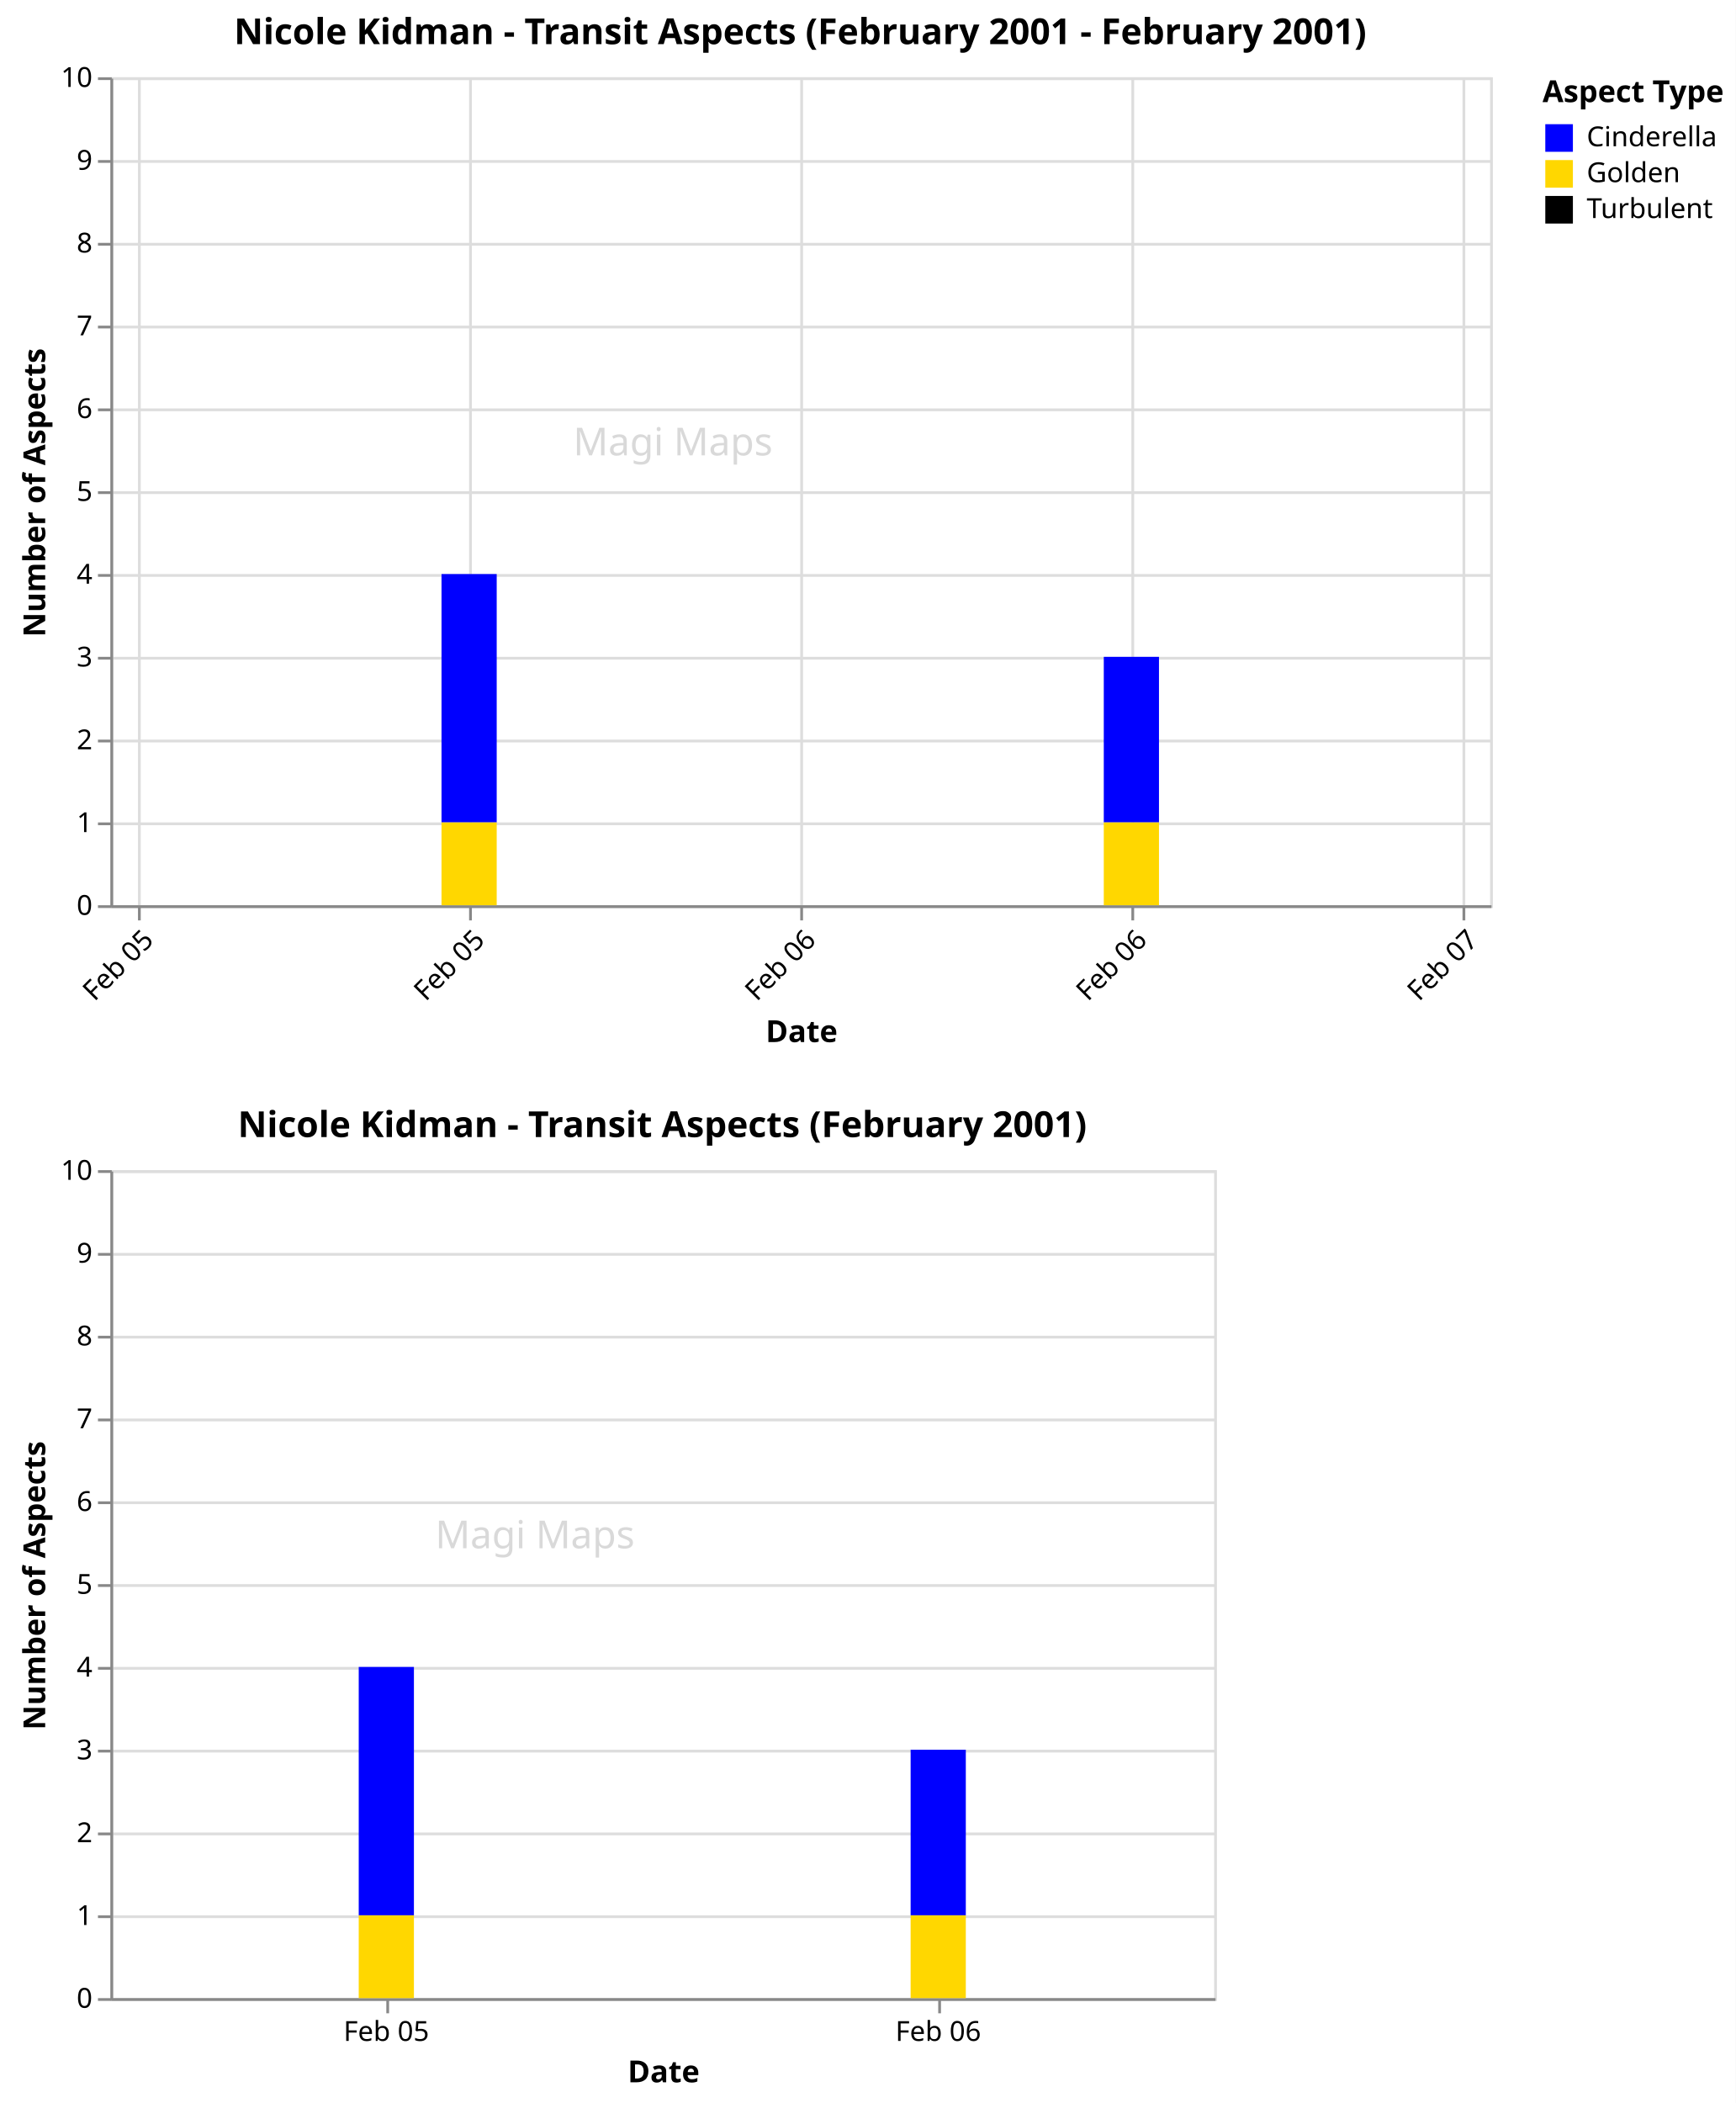
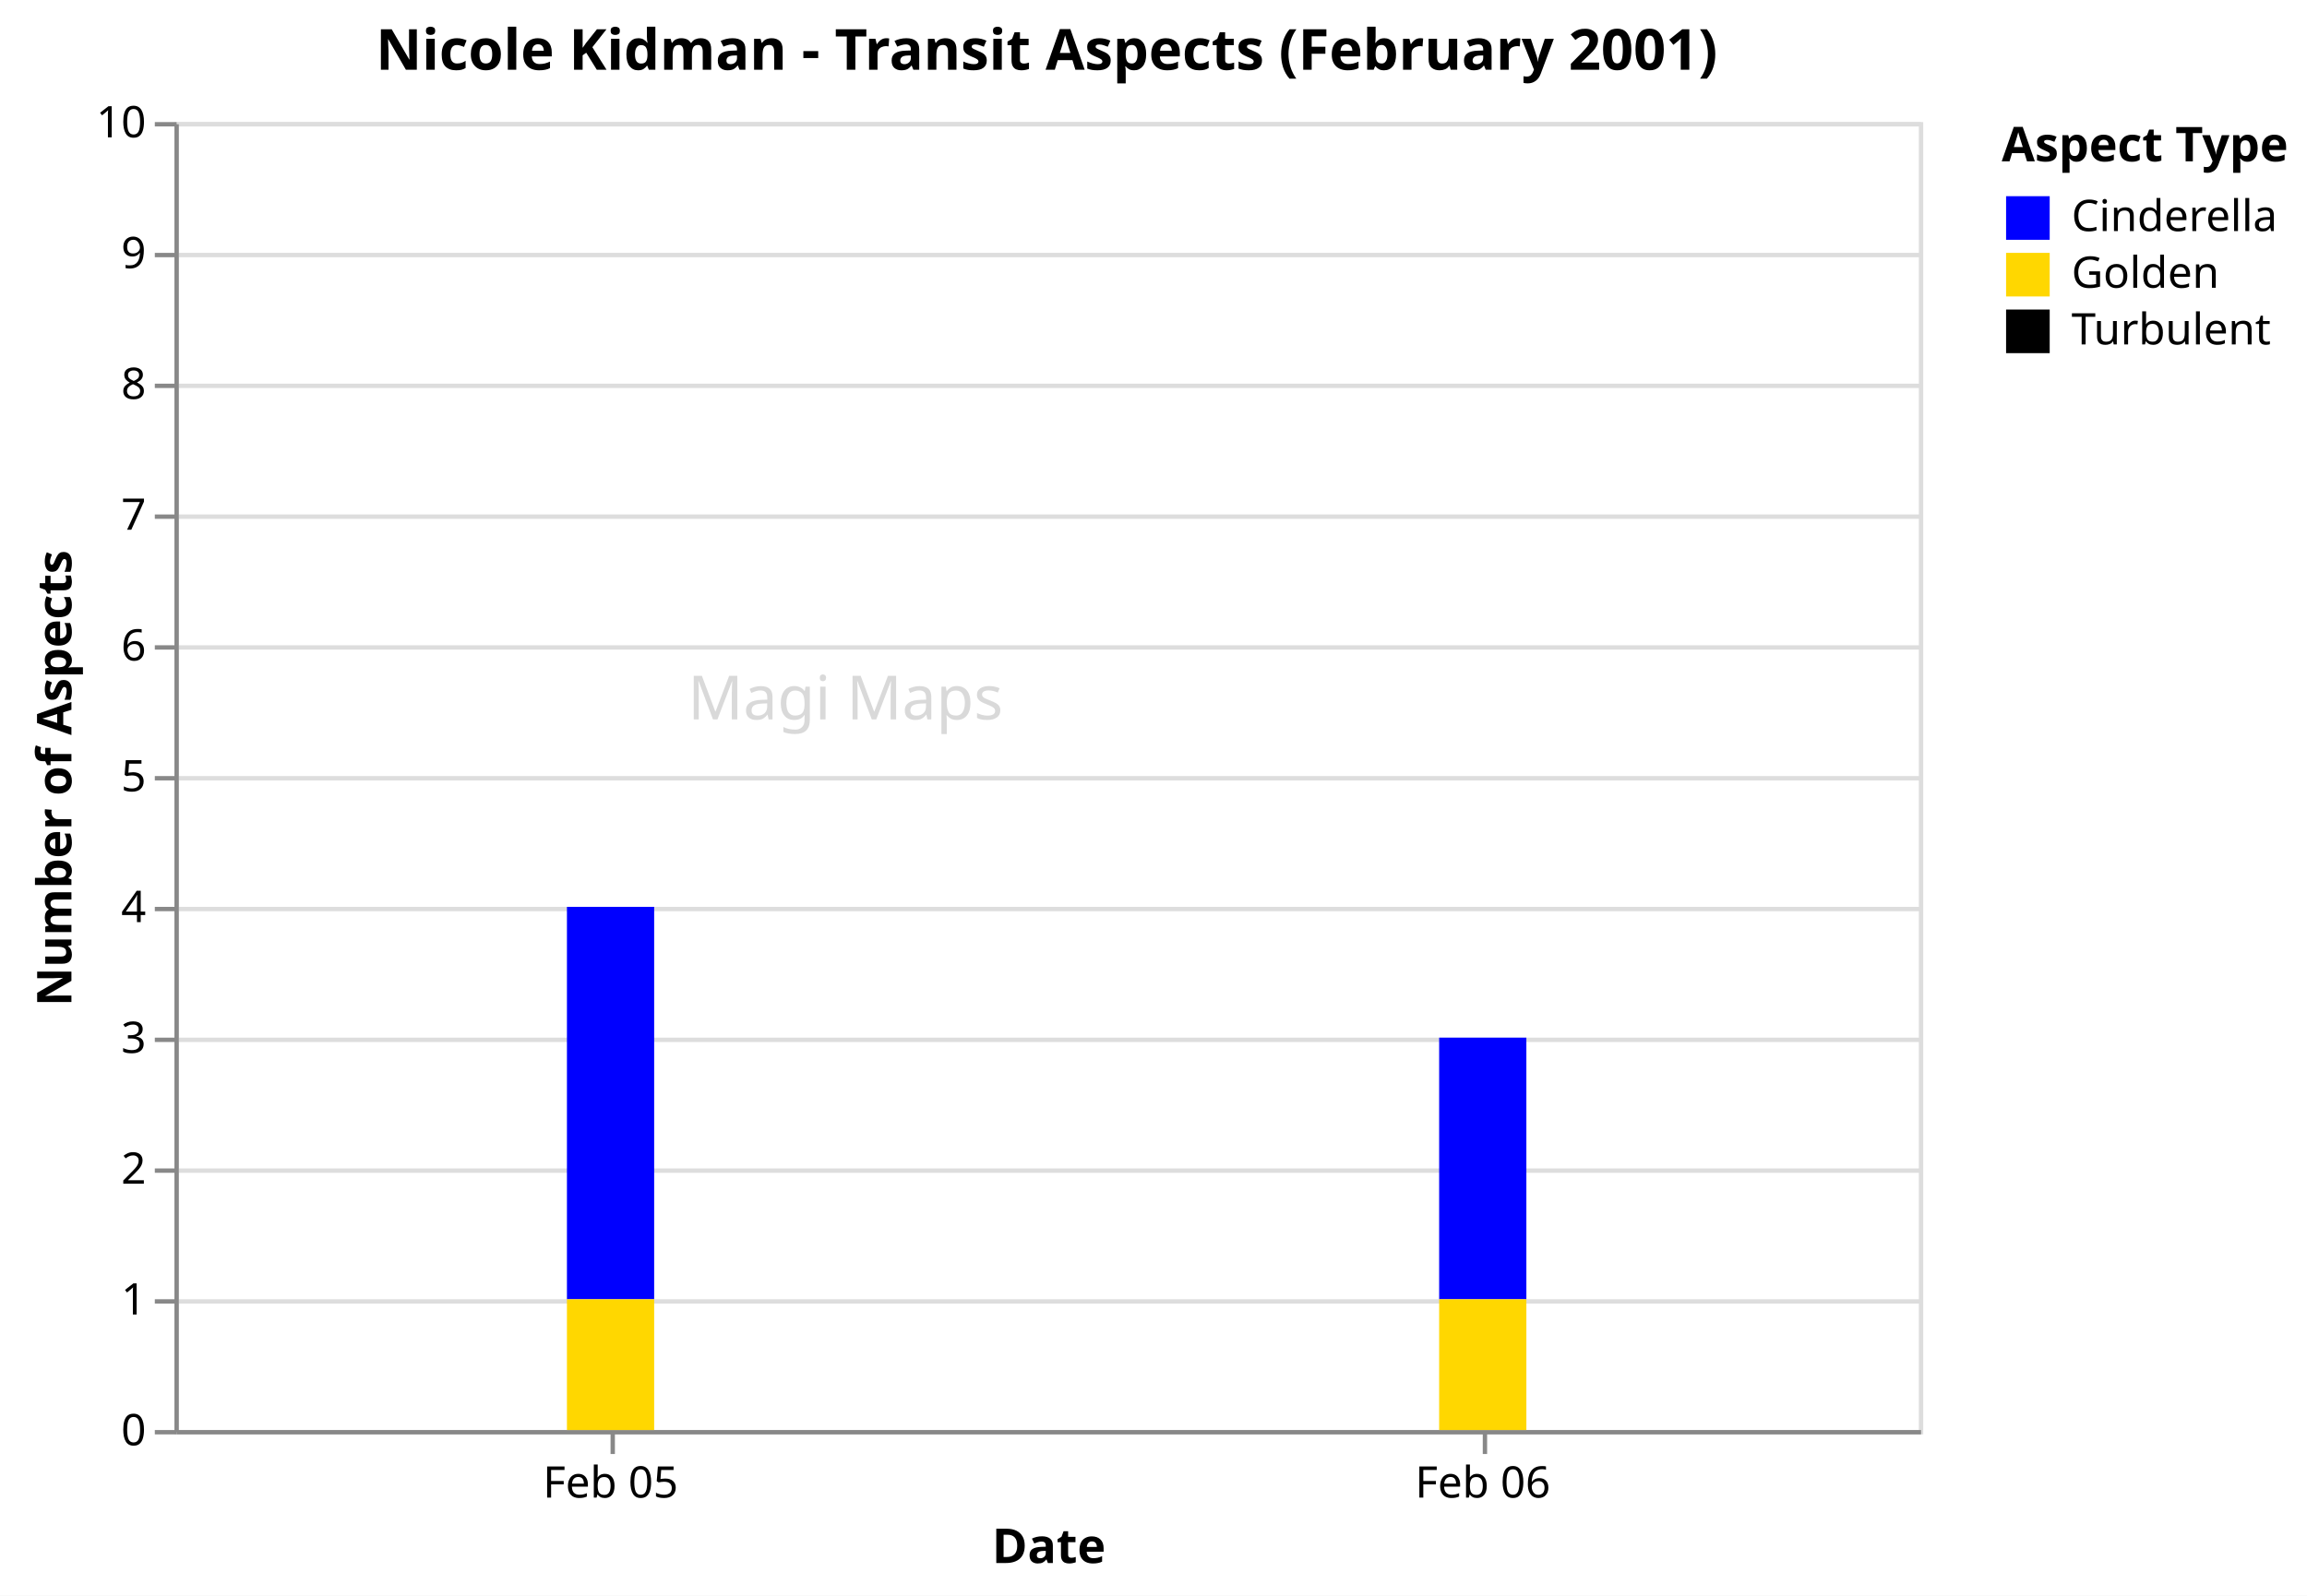
- <svg xmlns="http://www.w3.org/2000/svg" version="1.1" class="marks" width="629" height="762" viewBox="0 0 629 762">
-   <rect width="629" height="762" fill="white" />
+ <svg xmlns="http://www.w3.org/2000/svg" version="1.1" class="marks" width="529" height="366" viewBox="0 0 529 366">
+   <rect width="529" height="366" fill="white" />
  <g fill="none" stroke-miterlimit="10" transform="translate(40,28)">
    <g class="mark-group role-frame root" role="graphics-object" aria-roledescription="group mark container">
      <g transform="translate(0,0)">
-         <path class="background" aria-hidden="true" d="M0,0h0v0h0Z" />
+         <path class="background" aria-hidden="true" d="M0,0h400v0h-400Z" />
        <g>
          <g class="mark-group role-scope concat_0_group" role="graphics-object" aria-roledescription="group mark container">
            <g transform="translate(0,0)">
-               <path class="background" aria-hidden="true" d="M0.5,0.5h500v300h-500Z" stroke="#ddd" />
+               <path class="background" aria-hidden="true" d="M0.5,0.5h400v300h-400Z" stroke="#ddd" />
              <g>
                <g class="mark-group role-axis" aria-hidden="true">
-                   <g transform="translate(0.5,300.5)">
+                   <g transform="translate(0.5,0.5)">
                    <path class="background" aria-hidden="true" d="M0,0h0v0h0Z" pointer-events="none" />
                    <g>
                      <g class="mark-rule role-axis-grid" pointer-events="none">
-                         <line transform="translate(10,-300)" x2="0" y2="300" stroke="#ddd" stroke-width="1" opacity="1" />
-                         <line transform="translate(130,-300)" x2="0" y2="300" stroke="#ddd" stroke-width="1" opacity="1" />
-                         <line transform="translate(250,-300)" x2="0" y2="300" stroke="#ddd" stroke-width="1" opacity="1" />
-                         <line transform="translate(370,-300)" x2="0" y2="300" stroke="#ddd" stroke-width="1" opacity="1" />
-                         <line transform="translate(490,-300)" x2="0" y2="300" stroke="#ddd" stroke-width="1" opacity="1" />
+                         <line transform="translate(0,300)" x2="400" y2="0" stroke="#ddd" stroke-width="1" opacity="1" />
+                         <line transform="translate(0,270)" x2="400" y2="0" stroke="#ddd" stroke-width="1" opacity="1" />
+                         <line transform="translate(0,240)" x2="400" y2="0" stroke="#ddd" stroke-width="1" opacity="1" />
+                         <line transform="translate(0,210)" x2="400" y2="0" stroke="#ddd" stroke-width="1" opacity="1" />
+                         <line transform="translate(0,180)" x2="400" y2="0" stroke="#ddd" stroke-width="1" opacity="1" />
+                         <line transform="translate(0,150)" x2="400" y2="0" stroke="#ddd" stroke-width="1" opacity="1" />
+                         <line transform="translate(0,120)" x2="400" y2="0" stroke="#ddd" stroke-width="1" opacity="1" />
+                         <line transform="translate(0,90)" x2="400" y2="0" stroke="#ddd" stroke-width="1" opacity="1" />
+                         <line transform="translate(0,60)" x2="400" y2="0" stroke="#ddd" stroke-width="1" opacity="1" />
+                         <line transform="translate(0,30)" x2="400" y2="0" stroke="#ddd" stroke-width="1" opacity="1" />
+                         <line transform="translate(0,0)" x2="400" y2="0" stroke="#ddd" stroke-width="1" opacity="1" />
                      </g>
                    </g>
                    <path class="foreground" aria-hidden="true" d="" pointer-events="none" display="none" />
                  </g>
                </g>
-                 <g class="mark-group role-axis" aria-hidden="true">
-                   <g transform="translate(0.5,0.5)">
-                     <path class="background" aria-hidden="true" d="M0,0h0v0h0Z" pointer-events="none" />
-                     <g>
-                       <g class="mark-rule role-axis-grid" pointer-events="none">
-                         <line transform="translate(0,300)" x2="500" y2="0" stroke="#ddd" stroke-width="1" opacity="1" />
-                         <line transform="translate(0,270)" x2="500" y2="0" stroke="#ddd" stroke-width="1" opacity="1" />
-                         <line transform="translate(0,240)" x2="500" y2="0" stroke="#ddd" stroke-width="1" opacity="1" />
-                         <line transform="translate(0,210)" x2="500" y2="0" stroke="#ddd" stroke-width="1" opacity="1" />
-                         <line transform="translate(0,180)" x2="500" y2="0" stroke="#ddd" stroke-width="1" opacity="1" />
-                         <line transform="translate(0,150)" x2="500" y2="0" stroke="#ddd" stroke-width="1" opacity="1" />
-                         <line transform="translate(0,120)" x2="500" y2="0" stroke="#ddd" stroke-width="1" opacity="1" />
-                         <line transform="translate(0,90)" x2="500" y2="0" stroke="#ddd" stroke-width="1" opacity="1" />
-                         <line transform="translate(0,60)" x2="500" y2="0" stroke="#ddd" stroke-width="1" opacity="1" />
-                         <line transform="translate(0,30)" x2="500" y2="0" stroke="#ddd" stroke-width="1" opacity="1" />
-                         <line transform="translate(0,0)" x2="500" y2="0" stroke="#ddd" stroke-width="1" opacity="1" />
-                       </g>
-                     </g>
-                     <path class="foreground" aria-hidden="true" d="" pointer-events="none" display="none" />
-                   </g>
-                 </g>
-                 <g class="mark-group role-axis" role="graphics-symbol" aria-roledescription="axis" aria-label="X-axis titled 'Date' for a utc scale with values from February 04 to February 07">
+                 <g class="mark-group role-axis" role="graphics-symbol" aria-roledescription="axis" aria-label="X-axis titled 'Date' for a discrete scale with 2 values: February 05, February 06">
                  <g transform="translate(0.5,300.5)">
                    <path class="background" aria-hidden="true" d="M0,0h0v0h0Z" pointer-events="none" />
                    <g>
                      <g class="mark-rule role-axis-tick" pointer-events="none">
-                         <line transform="translate(10,0)" x2="0" y2="5" stroke="#888" stroke-width="1" opacity="1" />
-                         <line transform="translate(130,0)" x2="0" y2="5" stroke="#888" stroke-width="1" opacity="1" />
-                         <line transform="translate(250,0)" x2="0" y2="5" stroke="#888" stroke-width="1" opacity="1" />
-                         <line transform="translate(370,0)" x2="0" y2="5" stroke="#888" stroke-width="1" opacity="1" />
-                         <line transform="translate(490,0)" x2="0" y2="5" stroke="#888" stroke-width="1" opacity="1" />
+                         <line transform="translate(100,0)" x2="0" y2="5" stroke="#888" stroke-width="1" opacity="1" />
+                         <line transform="translate(300,0)" x2="0" y2="5" stroke="#888" stroke-width="1" opacity="1" />
                      </g>
                      <g class="mark-text role-axis-label" pointer-events="none">
-                         <text text-anchor="end" transform="translate(10,7) rotate(315) translate(0,8)" font-family="sans-serif" font-size="10px" fill="#000" opacity="1">Feb 05</text>
-                         <text text-anchor="end" transform="translate(130,7) rotate(315) translate(0,8)" font-family="sans-serif" font-size="10px" fill="#000" opacity="1">Feb 05</text>
-                         <text text-anchor="end" transform="translate(250,7) rotate(315) translate(0,8)" font-family="sans-serif" font-size="10px" fill="#000" opacity="1">Feb 06</text>
-                         <text text-anchor="end" transform="translate(370,7) rotate(315) translate(0,8)" font-family="sans-serif" font-size="10px" fill="#000" opacity="1">Feb 06</text>
-                         <text text-anchor="end" transform="translate(490,7) rotate(315) translate(0,8)" font-family="sans-serif" font-size="10px" fill="#000" opacity="1">Feb 07</text>
+                         <text text-anchor="middle" transform="translate(99.5,15)" font-family="sans-serif" font-size="10px" fill="#000" opacity="1">Feb 05</text>
+                         <text text-anchor="middle" transform="translate(299.5,15)" font-family="sans-serif" font-size="10px" fill="#000" opacity="1">Feb 06</text>
                      </g>
                      <g class="mark-rule role-axis-domain" pointer-events="none">
-                         <line transform="translate(0,0)" x2="500" y2="0" stroke="#888" stroke-width="1" opacity="1" />
+                         <line transform="translate(0,0)" x2="400" y2="0" stroke="#888" stroke-width="1" opacity="1" />
                      </g>
                      <g class="mark-text role-axis-title" pointer-events="none">
-                         <text text-anchor="middle" transform="translate(250,49.08529)" font-family="sans-serif" font-size="11px" font-weight="bold" fill="#000" opacity="1">Date</text>
+                         <text text-anchor="middle" transform="translate(200,30)" font-family="sans-serif" font-size="11px" font-weight="bold" fill="#000" opacity="1">Date</text>
                      </g>
                    </g>
                    <path class="foreground" aria-hidden="true" d="" pointer-events="none" display="none" />
                  </g>
                </g>
                <g class="mark-group role-axis" role="graphics-symbol" aria-roledescription="axis" aria-label="Y-axis titled 'Number of Aspects' for a linear scale with values from 0 to 10">
                  <g transform="translate(0.5,0.5)">
                    <path class="background" aria-hidden="true" d="M0,0h0v0h0Z" pointer-events="none" />
                    <g>
                      <g class="mark-rule role-axis-tick" pointer-events="none">
                        <line transform="translate(0,300)" x2="-5" y2="0" stroke="#888" stroke-width="1" opacity="1" />
                        <line transform="translate(0,270)" x2="-5" y2="0" stroke="#888" stroke-width="1" opacity="1" />
                        <line transform="translate(0,240)" x2="-5" y2="0" stroke="#888" stroke-width="1" opacity="1" />
                        <line transform="translate(0,210)" x2="-5" y2="0" stroke="#888" stroke-width="1" opacity="1" />
                        <line transform="translate(0,180)" x2="-5" y2="0" stroke="#888" stroke-width="1" opacity="1" />
                        <line transform="translate(0,150)" x2="-5" y2="0" stroke="#888" stroke-width="1" opacity="1" />
                        <line transform="translate(0,120)" x2="-5" y2="0" stroke="#888" stroke-width="1" opacity="1" />
                        <line transform="translate(0,90)" x2="-5" y2="0" stroke="#888" stroke-width="1" opacity="1" />
                        <line transform="translate(0,60)" x2="-5" y2="0" stroke="#888" stroke-width="1" opacity="1" />
                        <line transform="translate(0,30)" x2="-5" y2="0" stroke="#888" stroke-width="1" opacity="1" />
                        <line transform="translate(0,0)" x2="-5" y2="0" stroke="#888" stroke-width="1" opacity="1" />
                      </g>
                      <g class="mark-text role-axis-label" pointer-events="none">
                        <text text-anchor="end" transform="translate(-7,303)" font-family="sans-serif" font-size="10px" fill="#000" opacity="1">0</text>
                        <text text-anchor="end" transform="translate(-7,273)" font-family="sans-serif" font-size="10px" fill="#000" opacity="1">1</text>
                        <text text-anchor="end" transform="translate(-7,243)" font-family="sans-serif" font-size="10px" fill="#000" opacity="1">2</text>
                        <text text-anchor="end" transform="translate(-7,213)" font-family="sans-serif" font-size="10px" fill="#000" opacity="1">3</text>
                        <text text-anchor="end" transform="translate(-7,183)" font-family="sans-serif" font-size="10px" fill="#000" opacity="1">4</text>
                        <text text-anchor="end" transform="translate(-7,153)" font-family="sans-serif" font-size="10px" fill="#000" opacity="1">5</text>
                        <text text-anchor="end" transform="translate(-7,123)" font-family="sans-serif" font-size="10px" fill="#000" opacity="1">6</text>
                        <text text-anchor="end" transform="translate(-7,93)" font-family="sans-serif" font-size="10px" fill="#000" opacity="1">7</text>
                        <text text-anchor="end" transform="translate(-7,63)" font-family="sans-serif" font-size="10px" fill="#000" opacity="1">8</text>
                        <text text-anchor="end" transform="translate(-7,33)" font-family="sans-serif" font-size="10px" fill="#000" opacity="1">9</text>
                        <text text-anchor="end" transform="translate(-7,3)" font-family="sans-serif" font-size="10px" fill="#000" opacity="1">10</text>
                      </g>
                      <g class="mark-rule role-axis-domain" pointer-events="none">
                        <line transform="translate(0,300)" x2="0" y2="-300" stroke="#888" stroke-width="1" opacity="1" />
                      </g>
                      <g class="mark-text role-axis-title" pointer-events="none">
                        <text text-anchor="middle" transform="translate(-22.12305,150) rotate(-90) translate(0,-2)" font-family="sans-serif" font-size="11px" font-weight="bold" fill="#000" opacity="1">Number of Aspects</text>
                      </g>
                    </g>
                    <path class="foreground" aria-hidden="true" d="" pointer-events="none" display="none" />
                  </g>
                </g>
                <g class="mark-rect role-mark concat_0_layer_0_marks" role="graphics-object" aria-roledescription="rect mark container">
-                   <path aria-label="Date: Feb 04; Number of Aspects: 3; type: Cinderella; Aspect Type: Cinderella" role="graphics-symbol" aria-roledescription="bar" d="M120,180h20v90h-20Z" fill="#0000FF" />
-                   <path aria-label="Date: Feb 04; Number of Aspects: 1; type: Golden; Aspect Type: Golden" role="graphics-symbol" aria-roledescription="bar" d="M120,270h20v30h-20Z" fill="#FFD700" />
-                   <path aria-label="Date: Feb 04; Number of Aspects: 0; type: Turbulent; Aspect Type: Turbulent" role="graphics-symbol" aria-roledescription="bar" d="M120,300h20v0h-20Z" fill="#000000" />
-                   <path aria-label="Date: Feb 05; Number of Aspects: 2; type: Cinderella; Aspect Type: Cinderella" role="graphics-symbol" aria-roledescription="bar" d="M360,210h20v60h-20Z" fill="#0000FF" />
-                   <path aria-label="Date: Feb 05; Number of Aspects: 1; type: Golden; Aspect Type: Golden" role="graphics-symbol" aria-roledescription="bar" d="M360,270h20v30h-20Z" fill="#FFD700" />
-                   <path aria-label="Date: Feb 05; Number of Aspects: 0; type: Turbulent; Aspect Type: Turbulent" role="graphics-symbol" aria-roledescription="bar" d="M360,300h20v0h-20Z" fill="#000000" />
+                   <path aria-label="Date: Feb 04; Number of Aspects: 3; type: Cinderella; Aspect Type: Cinderella; Transit Details: Neptune-Chiron (Parallel, orbit: 0.2945°)&#10;Chiron-Venus (Conjunction, orbit: 2.8668°)&#10;Chiron-Neptune (Parallel, orbit: 0.2945°)" role="graphics-symbol" aria-roledescription="bar" d="M90,180h20v90h-20Z" fill="#0000FF" />
+                   <path aria-label="Date: Feb 04; Number of Aspects: 1; type: Golden; Aspect Type: Golden; Transit Details: Venus-Pluto (Trine, orbit: 0.5790°)" role="graphics-symbol" aria-roledescription="bar" d="M90,270h20v30h-20Z" fill="#FFD700" />
+                   <path aria-label="Date: Feb 04; Number of Aspects: 0; type: Turbulent; Aspect Type: Turbulent; Transit Details: None" role="graphics-symbol" aria-roledescription="bar" d="M90,300h20v0h-20Z" fill="#000000" />
+                   <path aria-label="Date: Feb 05; Number of Aspects: 2; type: Cinderella; Aspect Type: Cinderella; Transit Details: Neptune-Chiron (Parallel, orbit: 0.2910°)&#10;Chiron-Neptune (Parallel, orbit: 0.2910°)" role="graphics-symbol" aria-roledescription="bar" d="M290,210h20v60h-20Z" fill="#0000FF" />
+                   <path aria-label="Date: Feb 05; Number of Aspects: 1; type: Golden; Aspect Type: Golden; Transit Details: Venus-Pluto (Trine, orbit: 0.6008°)" role="graphics-symbol" aria-roledescription="bar" d="M290,270h20v30h-20Z" fill="#FFD700" />
+                   <path aria-label="Date: Feb 05; Number of Aspects: 0; type: Turbulent; Aspect Type: Turbulent; Transit Details: None" role="graphics-symbol" aria-roledescription="bar" d="M290,300h20v0h-20Z" fill="#000000" />
                </g>
                <g class="mark-text role-mark concat_0_layer_1_marks" role="graphics-object" aria-roledescription="text mark container">
-                   <text aria-label="text: Magi Maps" role="graphics-symbol" aria-roledescription="text mark" text-anchor="end" transform="translate(240,137)" font-family="sans-serif" font-size="14px" fill="gray" opacity="0.3">Magi Maps</text>
+                   <text aria-label="text: Magi Maps" role="graphics-symbol" aria-roledescription="text mark" text-anchor="end" transform="translate(190,137)" font-family="sans-serif" font-size="14px" fill="gray" opacity="0.3">Magi Maps</text>
                </g>
                <g class="mark-group role-title">
-                   <g transform="translate(250,-22)">
+                   <g transform="translate(200,-22)">
                    <path class="background" aria-hidden="true" d="M0,0h0v0h0Z" pointer-events="none" />
                    <g>
-                       <g class="mark-text role-title-text" role="graphics-symbol" aria-roledescription="title" aria-label="Title text 'Nicole Kidman - Transit Aspects (February 2001 - February 2001)'" pointer-events="none">
-                         <text text-anchor="middle" transform="translate(0,10)" font-family="sans-serif" font-size="13px" font-weight="bold" fill="#000" opacity="1">Nicole Kidman - Transit Aspects (February 2001 - February 2001)</text>
+                       <g class="mark-text role-title-text" role="graphics-symbol" aria-roledescription="title" aria-label="Title text 'Nicole Kidman - Transit Aspects (February 2001)'" pointer-events="none">
+                         <text text-anchor="middle" transform="translate(0,10)" font-family="sans-serif" font-size="13px" font-weight="bold" fill="#000" opacity="1">Nicole Kidman - Transit Aspects (February 2001)</text>
                      </g>
                    </g>
                    <path class="foreground" aria-hidden="true" d="" pointer-events="none" display="none" />
                  </g>
                </g>
              </g>
              <path class="foreground" aria-hidden="true" d="" display="none" />
            </g>
          </g>
-           <g class="mark-group role-scope concat_1_group" role="graphics-object" aria-roledescription="group mark container">
-             <g transform="translate(0,396)">
-               <path class="background" aria-hidden="true" d="M0,0h0v0h0Z" />
-               <g>
-                 <g class="mark-group role-scope concat_1_concat_0_group" role="graphics-object" aria-roledescription="group mark container">
-                   <g transform="translate(0,0)">
-                     <path class="background" aria-hidden="true" d="M0.5,0.5h400v300h-400Z" stroke="#ddd" />
-                     <g>
-                       <g class="mark-group role-axis" aria-hidden="true">
-                         <g transform="translate(0.5,0.5)">
-                           <path class="background" aria-hidden="true" d="M0,0h0v0h0Z" pointer-events="none" />
-                           <g>
-                             <g class="mark-rule role-axis-grid" pointer-events="none">
-                               <line transform="translate(0,300)" x2="400" y2="0" stroke="#ddd" stroke-width="1" opacity="1" />
-                               <line transform="translate(0,270)" x2="400" y2="0" stroke="#ddd" stroke-width="1" opacity="1" />
-                               <line transform="translate(0,240)" x2="400" y2="0" stroke="#ddd" stroke-width="1" opacity="1" />
-                               <line transform="translate(0,210)" x2="400" y2="0" stroke="#ddd" stroke-width="1" opacity="1" />
-                               <line transform="translate(0,180)" x2="400" y2="0" stroke="#ddd" stroke-width="1" opacity="1" />
-                               <line transform="translate(0,150)" x2="400" y2="0" stroke="#ddd" stroke-width="1" opacity="1" />
-                               <line transform="translate(0,120)" x2="400" y2="0" stroke="#ddd" stroke-width="1" opacity="1" />
-                               <line transform="translate(0,90)" x2="400" y2="0" stroke="#ddd" stroke-width="1" opacity="1" />
-                               <line transform="translate(0,60)" x2="400" y2="0" stroke="#ddd" stroke-width="1" opacity="1" />
-                               <line transform="translate(0,30)" x2="400" y2="0" stroke="#ddd" stroke-width="1" opacity="1" />
-                               <line transform="translate(0,0)" x2="400" y2="0" stroke="#ddd" stroke-width="1" opacity="1" />
-                             </g>
-                           </g>
-                           <path class="foreground" aria-hidden="true" d="" pointer-events="none" display="none" />
-                         </g>
-                       </g>
-                       <g class="mark-group role-axis" role="graphics-symbol" aria-roledescription="axis" aria-label="X-axis titled 'Date' for a discrete scale with 2 values: February 05, February 06">
-                         <g transform="translate(0.5,300.5)">
-                           <path class="background" aria-hidden="true" d="M0,0h0v0h0Z" pointer-events="none" />
-                           <g>
-                             <g class="mark-rule role-axis-tick" pointer-events="none">
-                               <line transform="translate(100,0)" x2="0" y2="5" stroke="#888" stroke-width="1" opacity="1" />
-                               <line transform="translate(300,0)" x2="0" y2="5" stroke="#888" stroke-width="1" opacity="1" />
-                             </g>
-                             <g class="mark-text role-axis-label" pointer-events="none">
-                               <text text-anchor="middle" transform="translate(99.5,15)" font-family="sans-serif" font-size="10px" fill="#000" opacity="1">Feb 05</text>
-                               <text text-anchor="middle" transform="translate(299.5,15)" font-family="sans-serif" font-size="10px" fill="#000" opacity="1">Feb 06</text>
-                             </g>
-                             <g class="mark-rule role-axis-domain" pointer-events="none">
-                               <line transform="translate(0,0)" x2="400" y2="0" stroke="#888" stroke-width="1" opacity="1" />
-                             </g>
-                             <g class="mark-text role-axis-title" pointer-events="none">
-                               <text text-anchor="middle" transform="translate(200,30)" font-family="sans-serif" font-size="11px" font-weight="bold" fill="#000" opacity="1">Date</text>
-                             </g>
-                           </g>
-                           <path class="foreground" aria-hidden="true" d="" pointer-events="none" display="none" />
-                         </g>
-                       </g>
-                       <g class="mark-group role-axis" role="graphics-symbol" aria-roledescription="axis" aria-label="Y-axis titled 'Number of Aspects' for a linear scale with values from 0 to 10">
-                         <g transform="translate(0.5,0.5)">
-                           <path class="background" aria-hidden="true" d="M0,0h0v0h0Z" pointer-events="none" />
-                           <g>
-                             <g class="mark-rule role-axis-tick" pointer-events="none">
-                               <line transform="translate(0,300)" x2="-5" y2="0" stroke="#888" stroke-width="1" opacity="1" />
-                               <line transform="translate(0,270)" x2="-5" y2="0" stroke="#888" stroke-width="1" opacity="1" />
-                               <line transform="translate(0,240)" x2="-5" y2="0" stroke="#888" stroke-width="1" opacity="1" />
-                               <line transform="translate(0,210)" x2="-5" y2="0" stroke="#888" stroke-width="1" opacity="1" />
-                               <line transform="translate(0,180)" x2="-5" y2="0" stroke="#888" stroke-width="1" opacity="1" />
-                               <line transform="translate(0,150)" x2="-5" y2="0" stroke="#888" stroke-width="1" opacity="1" />
-                               <line transform="translate(0,120)" x2="-5" y2="0" stroke="#888" stroke-width="1" opacity="1" />
-                               <line transform="translate(0,90)" x2="-5" y2="0" stroke="#888" stroke-width="1" opacity="1" />
-                               <line transform="translate(0,60)" x2="-5" y2="0" stroke="#888" stroke-width="1" opacity="1" />
-                               <line transform="translate(0,30)" x2="-5" y2="0" stroke="#888" stroke-width="1" opacity="1" />
-                               <line transform="translate(0,0)" x2="-5" y2="0" stroke="#888" stroke-width="1" opacity="1" />
-                             </g>
-                             <g class="mark-text role-axis-label" pointer-events="none">
-                               <text text-anchor="end" transform="translate(-7,303)" font-family="sans-serif" font-size="10px" fill="#000" opacity="1">0</text>
-                               <text text-anchor="end" transform="translate(-7,273)" font-family="sans-serif" font-size="10px" fill="#000" opacity="1">1</text>
-                               <text text-anchor="end" transform="translate(-7,243)" font-family="sans-serif" font-size="10px" fill="#000" opacity="1">2</text>
-                               <text text-anchor="end" transform="translate(-7,213)" font-family="sans-serif" font-size="10px" fill="#000" opacity="1">3</text>
-                               <text text-anchor="end" transform="translate(-7,183)" font-family="sans-serif" font-size="10px" fill="#000" opacity="1">4</text>
-                               <text text-anchor="end" transform="translate(-7,153)" font-family="sans-serif" font-size="10px" fill="#000" opacity="1">5</text>
-                               <text text-anchor="end" transform="translate(-7,123)" font-family="sans-serif" font-size="10px" fill="#000" opacity="1">6</text>
-                               <text text-anchor="end" transform="translate(-7,93)" font-family="sans-serif" font-size="10px" fill="#000" opacity="1">7</text>
-                               <text text-anchor="end" transform="translate(-7,63)" font-family="sans-serif" font-size="10px" fill="#000" opacity="1">8</text>
-                               <text text-anchor="end" transform="translate(-7,33)" font-family="sans-serif" font-size="10px" fill="#000" opacity="1">9</text>
-                               <text text-anchor="end" transform="translate(-7,3)" font-family="sans-serif" font-size="10px" fill="#000" opacity="1">10</text>
-                             </g>
-                             <g class="mark-rule role-axis-domain" pointer-events="none">
-                               <line transform="translate(0,300)" x2="0" y2="-300" stroke="#888" stroke-width="1" opacity="1" />
-                             </g>
-                             <g class="mark-text role-axis-title" pointer-events="none">
-                               <text text-anchor="middle" transform="translate(-22.12305,150) rotate(-90) translate(0,-2)" font-family="sans-serif" font-size="11px" font-weight="bold" fill="#000" opacity="1">Number of Aspects</text>
-                             </g>
-                           </g>
-                           <path class="foreground" aria-hidden="true" d="" pointer-events="none" display="none" />
-                         </g>
-                       </g>
-                       <g class="mark-rect role-mark concat_1_concat_0_layer_0_marks" role="graphics-object" aria-roledescription="rect mark container">
-                         <path aria-label="Date: Feb 04; Number of Aspects: 3; type: Cinderella; Aspect Type: Cinderella" role="graphics-symbol" aria-roledescription="bar" d="M90,180h20v90h-20Z" fill="#0000FF" />
-                         <path aria-label="Date: Feb 04; Number of Aspects: 1; type: Golden; Aspect Type: Golden" role="graphics-symbol" aria-roledescription="bar" d="M90,270h20v30h-20Z" fill="#FFD700" />
-                         <path aria-label="Date: Feb 04; Number of Aspects: 0; type: Turbulent; Aspect Type: Turbulent" role="graphics-symbol" aria-roledescription="bar" d="M90,300h20v0h-20Z" fill="#000000" />
-                         <path aria-label="Date: Feb 05; Number of Aspects: 2; type: Cinderella; Aspect Type: Cinderella" role="graphics-symbol" aria-roledescription="bar" d="M290,210h20v60h-20Z" fill="#0000FF" />
-                         <path aria-label="Date: Feb 05; Number of Aspects: 1; type: Golden; Aspect Type: Golden" role="graphics-symbol" aria-roledescription="bar" d="M290,270h20v30h-20Z" fill="#FFD700" />
-                         <path aria-label="Date: Feb 05; Number of Aspects: 0; type: Turbulent; Aspect Type: Turbulent" role="graphics-symbol" aria-roledescription="bar" d="M290,300h20v0h-20Z" fill="#000000" />
-                       </g>
-                       <g class="mark-text role-mark concat_1_concat_0_layer_1_marks" role="graphics-object" aria-roledescription="text mark container">
-                         <text aria-label="text: Magi Maps" role="graphics-symbol" aria-roledescription="text mark" text-anchor="end" transform="translate(190,137)" font-family="sans-serif" font-size="14px" fill="gray" opacity="0.3">Magi Maps</text>
-                       </g>
-                       <g class="mark-group role-title">
-                         <g transform="translate(200,-22)">
-                           <path class="background" aria-hidden="true" d="M0,0h0v0h0Z" pointer-events="none" />
-                           <g>
-                             <g class="mark-text role-title-text" role="graphics-symbol" aria-roledescription="title" aria-label="Title text 'Nicole Kidman - Transit Aspects (February 2001)'" pointer-events="none">
-                               <text text-anchor="middle" transform="translate(0,10)" font-family="sans-serif" font-size="13px" font-weight="bold" fill="#000" opacity="1">Nicole Kidman - Transit Aspects (February 2001)</text>
-                             </g>
-                           </g>
-                           <path class="foreground" aria-hidden="true" d="" pointer-events="none" display="none" />
-                         </g>
-                       </g>
-                     </g>
-                     <path class="foreground" aria-hidden="true" d="" display="none" />
-                   </g>
-                 </g>
-               </g>
-               <path class="foreground" aria-hidden="true" d="" display="none" />
-             </g>
-           </g>
          <g class="mark-group role-legend" role="graphics-symbol" aria-roledescription="legend" aria-label="Symbol legend titled 'Aspect Type' for fill color with 3 values: Cinderella, Golden, Turbulent">
-             <g transform="translate(519,0)">
+             <g transform="translate(419,0)">
              <path class="background" aria-hidden="true" d="M0,0h65v53h-65Z" pointer-events="none" />
              <g>
                <g class="mark-group role-legend-entry">
                  <g transform="translate(0,16)">
                    <path class="background" aria-hidden="true" d="M0,0h0v0h0Z" pointer-events="none" />
                    <g>
                      <g class="mark-group role-scope" role="graphics-object" aria-roledescription="group mark container">
                        <g transform="translate(0,0)">
                          <path class="background" aria-hidden="true" d="M0,0h61.024v11h-61.024Z" pointer-events="none" opacity="1" />
                          <g>
                            <g class="mark-symbol role-legend-symbol" pointer-events="none">
                              <path transform="translate(6,6)" d="M-5,-5h10v10h-10Z" fill="#0000FF" stroke-width="1.5" opacity="1" />
                            </g>
                            <g class="mark-text role-legend-label" pointer-events="none">
                              <text text-anchor="start" transform="translate(16,9)" font-family="sans-serif" font-size="10px" fill="#000" opacity="1">Cinderella</text>
                            </g>
                          </g>
                          <path class="foreground" aria-hidden="true" d="" pointer-events="none" display="none" />
                        </g>
                        <g transform="translate(0,13)">
                          <path class="background" aria-hidden="true" d="M0,0h61.024v11h-61.024Z" pointer-events="none" opacity="1" />
                          <g>
                            <g class="mark-symbol role-legend-symbol" pointer-events="none">
                              <path transform="translate(6,6)" d="M-5,-5h10v10h-10Z" fill="#FFD700" stroke-width="1.5" opacity="1" />
                            </g>
                            <g class="mark-text role-legend-label" pointer-events="none">
                              <text text-anchor="start" transform="translate(16,9)" font-family="sans-serif" font-size="10px" fill="#000" opacity="1">Golden</text>
                            </g>
                          </g>
                          <path class="foreground" aria-hidden="true" d="" pointer-events="none" display="none" />
                        </g>
                        <g transform="translate(0,26)">
                          <path class="background" aria-hidden="true" d="M0,0h61.024v11h-61.024Z" pointer-events="none" opacity="1" />
                          <g>
                            <g class="mark-symbol role-legend-symbol" pointer-events="none">
                              <path transform="translate(6,6)" d="M-5,-5h10v10h-10Z" fill="#000000" stroke-width="1.5" opacity="1" />
                            </g>
                            <g class="mark-text role-legend-label" pointer-events="none">
                              <text text-anchor="start" transform="translate(16,9)" font-family="sans-serif" font-size="10px" fill="#000" opacity="1">Turbulent</text>
                            </g>
                          </g>
                          <path class="foreground" aria-hidden="true" d="" pointer-events="none" display="none" />
                        </g>
                      </g>
                    </g>
                    <path class="foreground" aria-hidden="true" d="" pointer-events="none" display="none" />
                  </g>
                </g>
                <g class="mark-text role-legend-title" pointer-events="none">
                  <text text-anchor="start" transform="translate(0,9)" font-family="sans-serif" font-size="11px" font-weight="bold" fill="#000" opacity="1">Aspect Type</text>
                </g>
              </g>
              <path class="foreground" aria-hidden="true" d="" pointer-events="none" display="none" />
            </g>
          </g>
        </g>
        <path class="foreground" aria-hidden="true" d="" display="none" />
      </g>
    </g>
  </g>
</svg>
